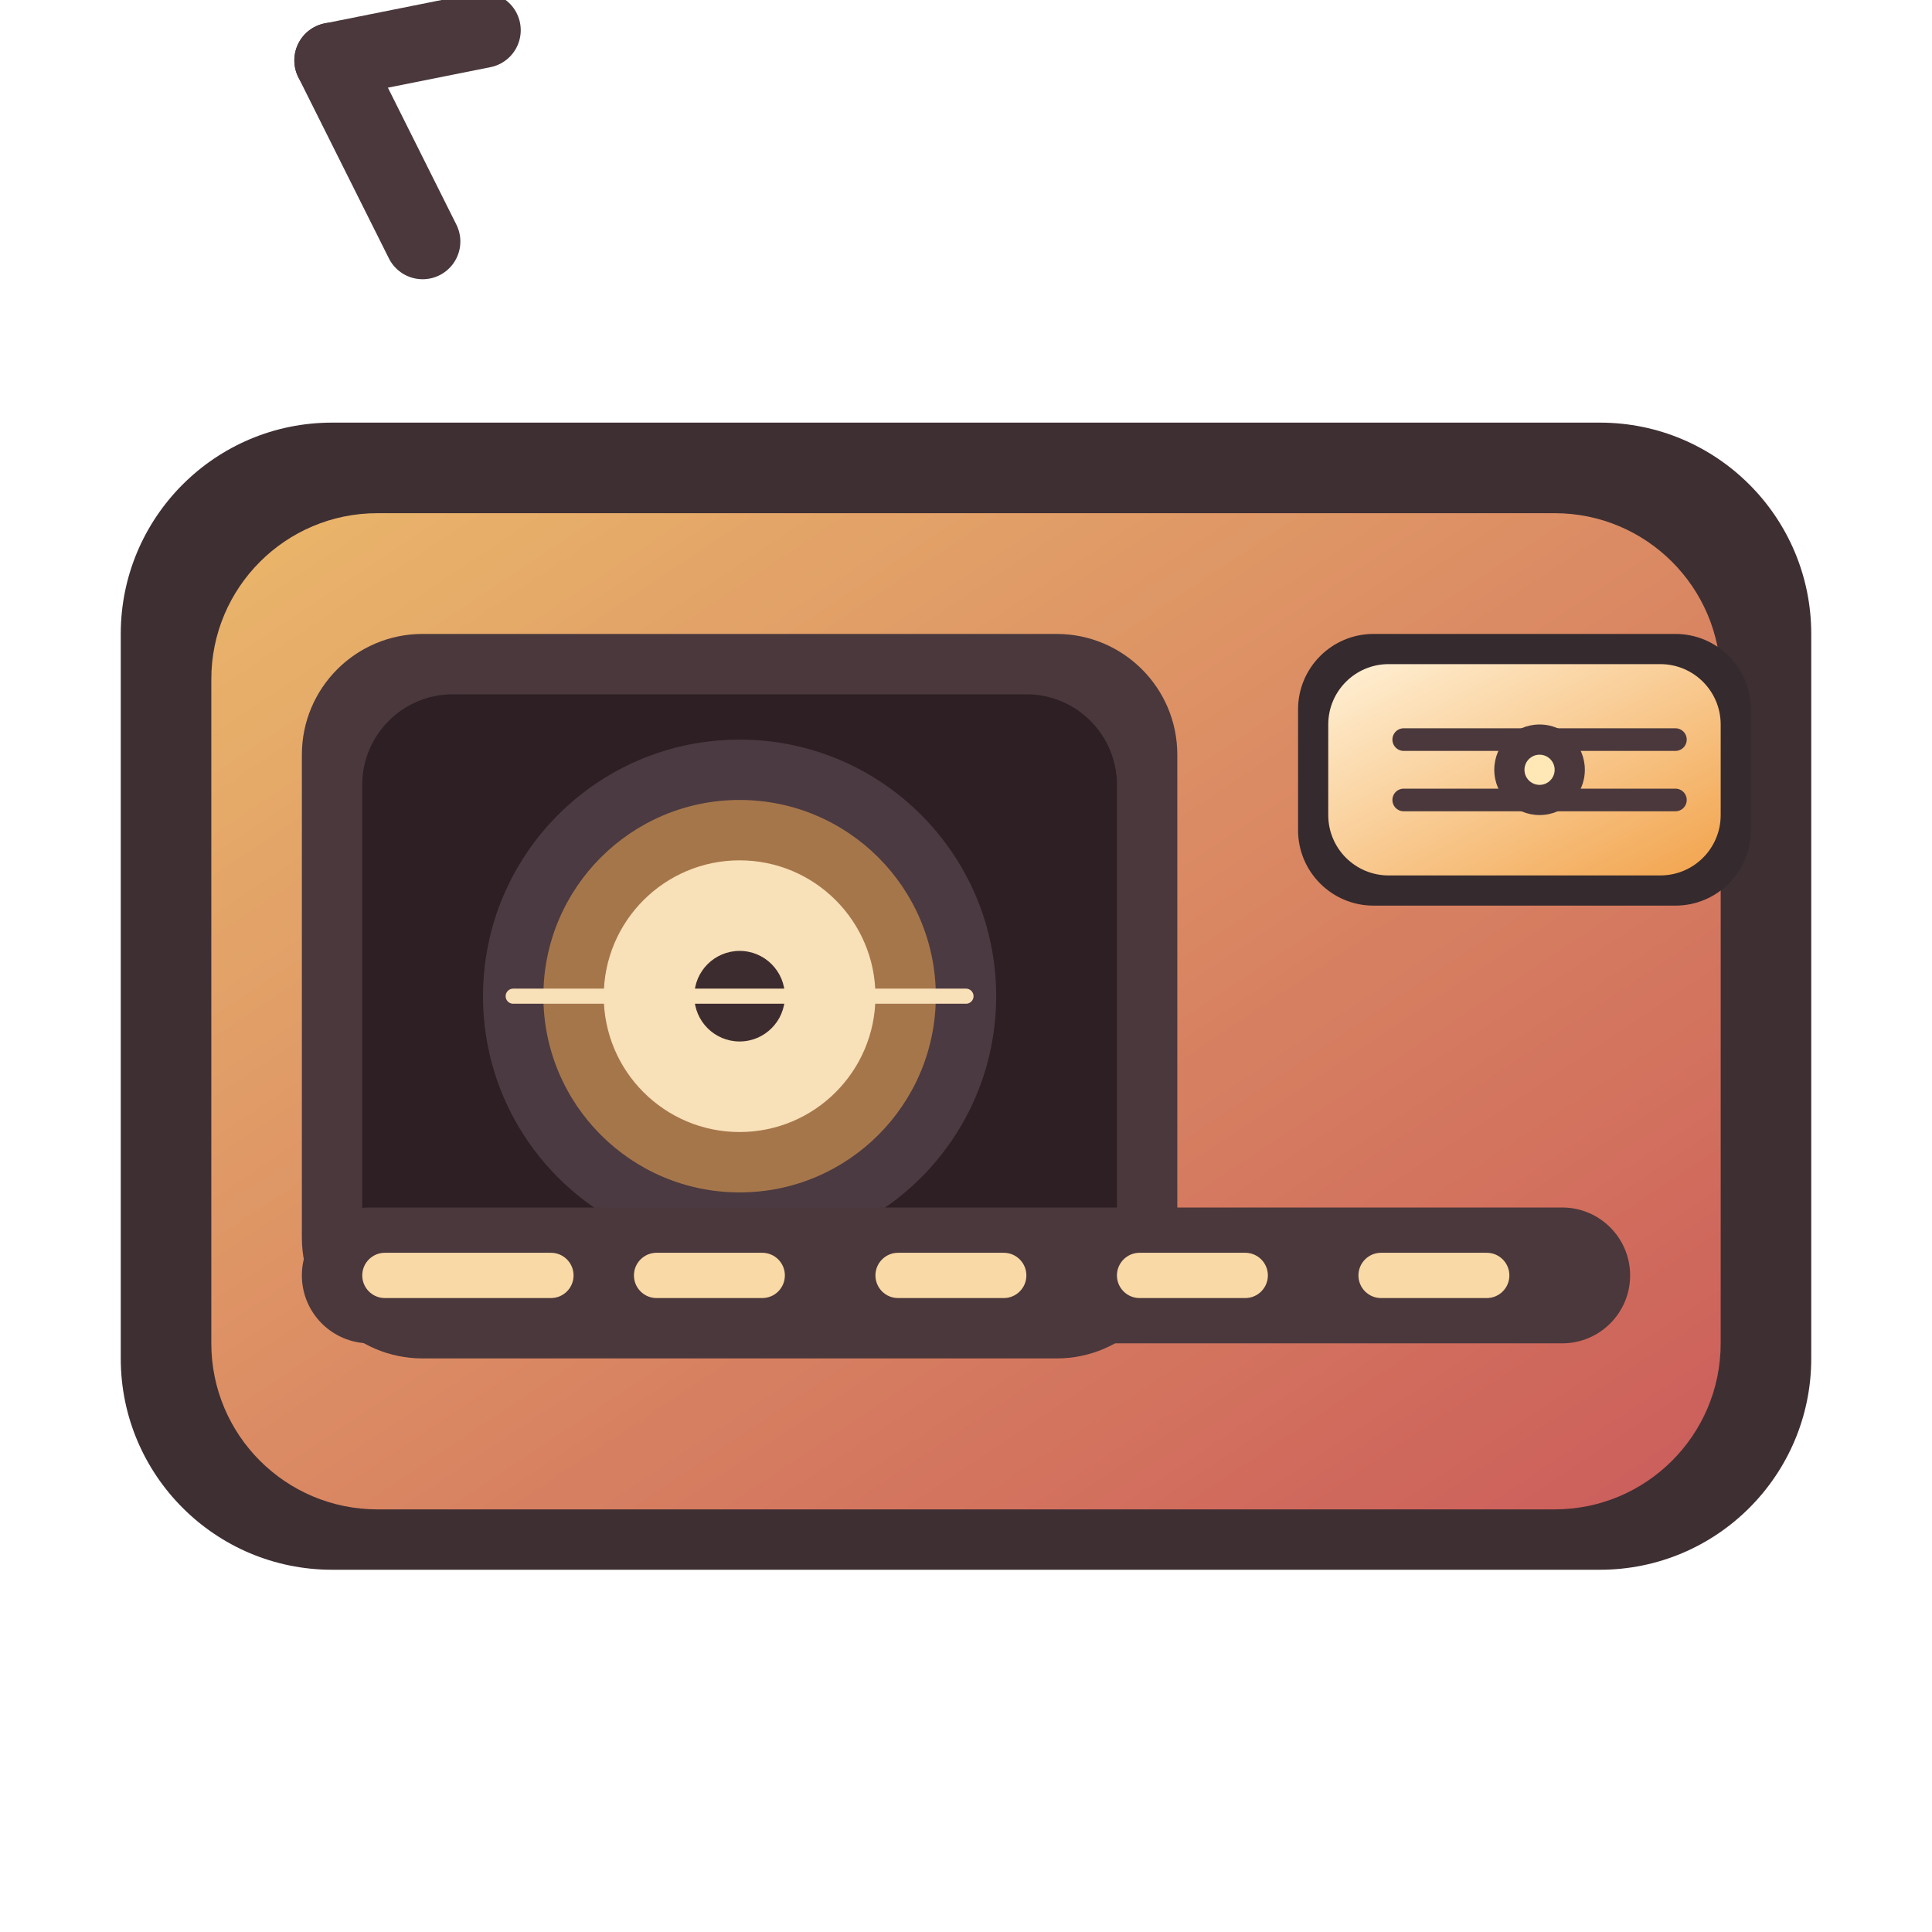
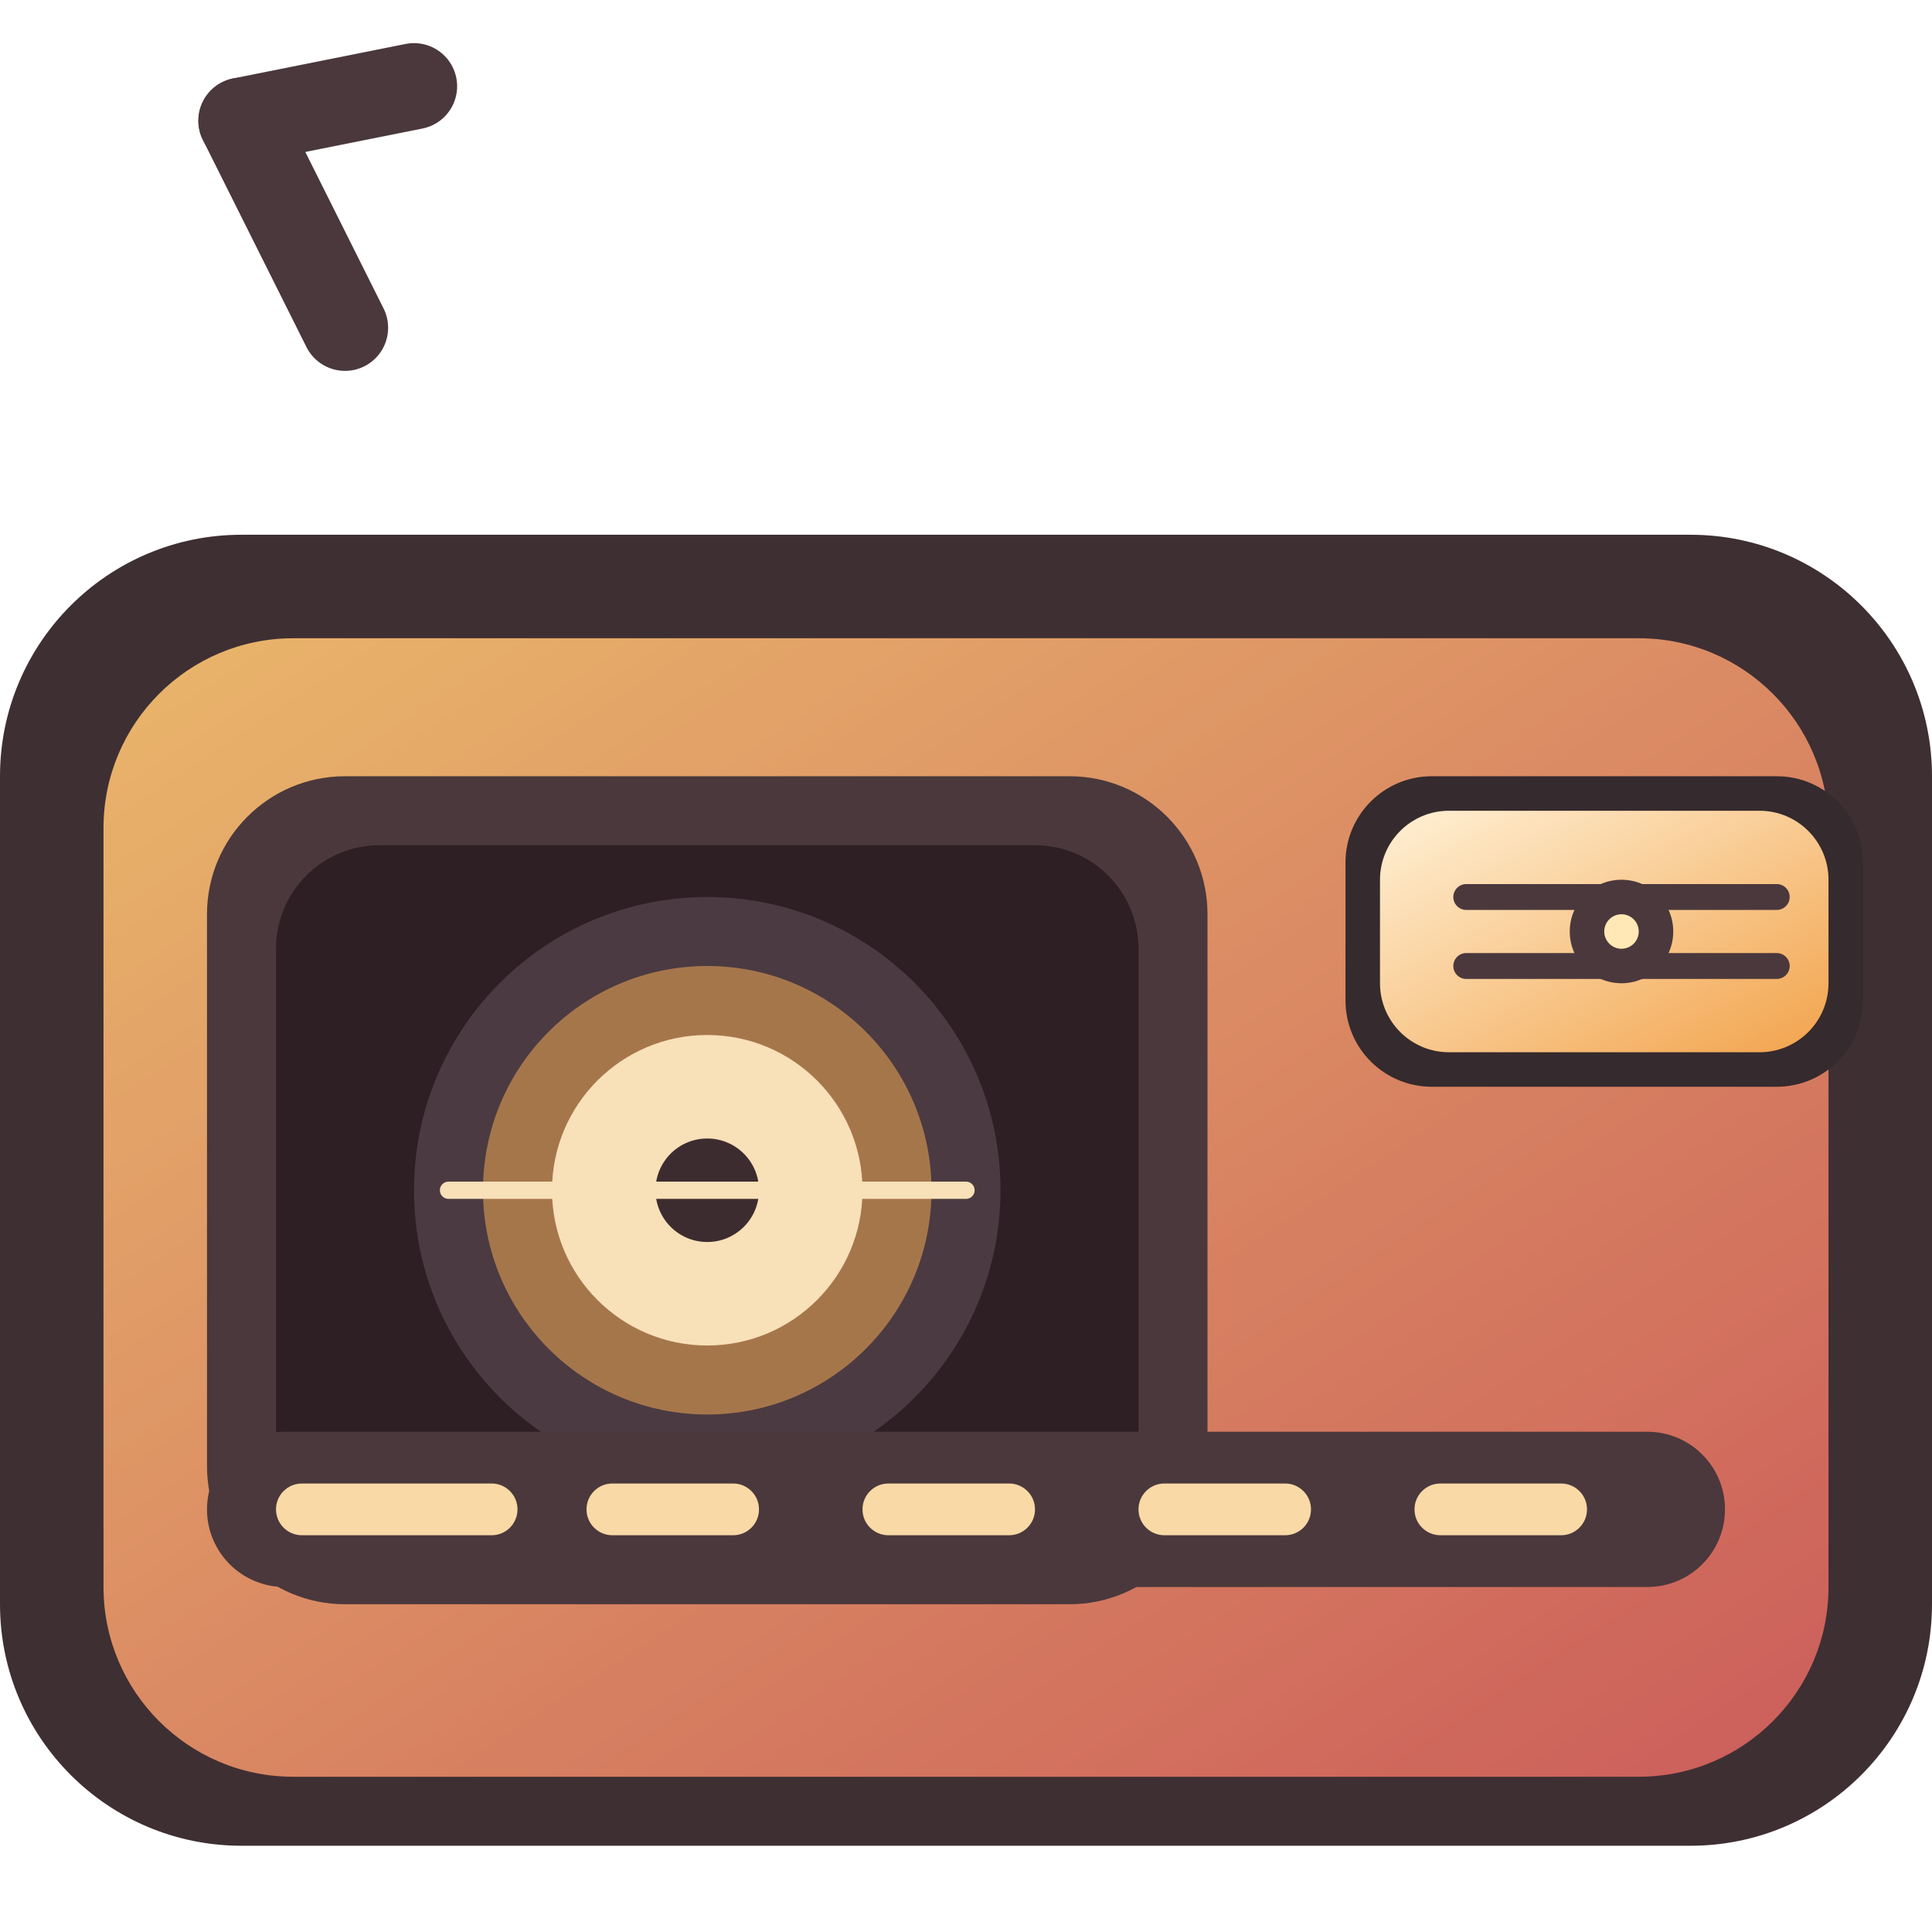
- <svg xmlns="http://www.w3.org/2000/svg" viewBox="0 0 256 256" width="256" height="256">
+ <svg xmlns="http://www.w3.org/2000/svg" viewBox="16 4 224 204" width="256" height="256">
  <defs>
    <linearGradient id="bgGrad" x1="0" x2="1" y1="0" y2="1">
      <stop offset="0%" stop-color="#f8c270" />
      <stop offset="100%" stop-color="#d7605e" />
    </linearGradient>
    <linearGradient id="panelGrad" x1="0" x2="1" y1="0" y2="1">
      <stop offset="0%" stop-color="#fff1d6" />
      <stop offset="100%" stop-color="#f2a34c" />
    </linearGradient>
  </defs>
  <rect x="16" y="56" width="224" height="152" rx="28" ry="28" fill="#3e2f33" />
  <rect x="28" y="68" width="200" height="132" rx="22" ry="22" fill="url(#bgGrad)" opacity="0.92" />
  <g transform="translate(40, 84)">
    <rect x="0" y="0" width="116" height="96" rx="16" ry="16" fill="#4a383c" />
    <rect x="8" y="8" width="100" height="80" rx="12" ry="12" fill="#2d1f23" />
    <circle cx="58" cy="48" r="34" fill="#4b3a41" />
    <circle cx="58" cy="48" r="26" fill="#a6764b" />
    <circle cx="58" cy="48" r="18" fill="#f8e0b8" />
    <circle cx="58" cy="48" r="6" fill="#3d2c2f" />
    <path d="M28 48h60" stroke="#f8e0b8" stroke-width="2" stroke-linecap="round" />
  </g>
  <g transform="translate(172, 84)">
    <rect x="0" y="0" width="60" height="36" rx="10" ry="10" fill="#352a2d" />
    <rect x="4" y="4" width="52" height="28" rx="8" ry="8" fill="url(#panelGrad)" />
    <circle cx="32" cy="18" r="6" fill="#4a383c" />
    <circle cx="32" cy="18" r="2" fill="#ffe8b6" />
    <line x1="14" y1="22" x2="50" y2="22" stroke="#4a383c" stroke-width="3" stroke-linecap="round" />
    <line x1="14" y1="14" x2="50" y2="14" stroke="#4a383c" stroke-width="3" stroke-linecap="round" />
  </g>
  <path d="M56 32L44 8" stroke="#4a383c" stroke-width="10" stroke-linecap="round" />
  <path d="M44 8L64 4" stroke="#4a383c" stroke-width="10" stroke-linecap="round" />
  <rect x="40" y="160" width="176" height="18" rx="9" ry="9" fill="#4a383c" />
  <rect x="48" y="166" width="28" height="6" rx="3" ry="3" fill="#f9d9a6" />
  <rect x="84" y="166" width="20" height="6" rx="3" ry="3" fill="#f9d9a6" />
  <rect x="116" y="166" width="20" height="6" rx="3" ry="3" fill="#f9d9a6" />
  <rect x="148" y="166" width="20" height="6" rx="3" ry="3" fill="#f9d9a6" />
  <rect x="180" y="166" width="20" height="6" rx="3" ry="3" fill="#f9d9a6" />
</svg>
